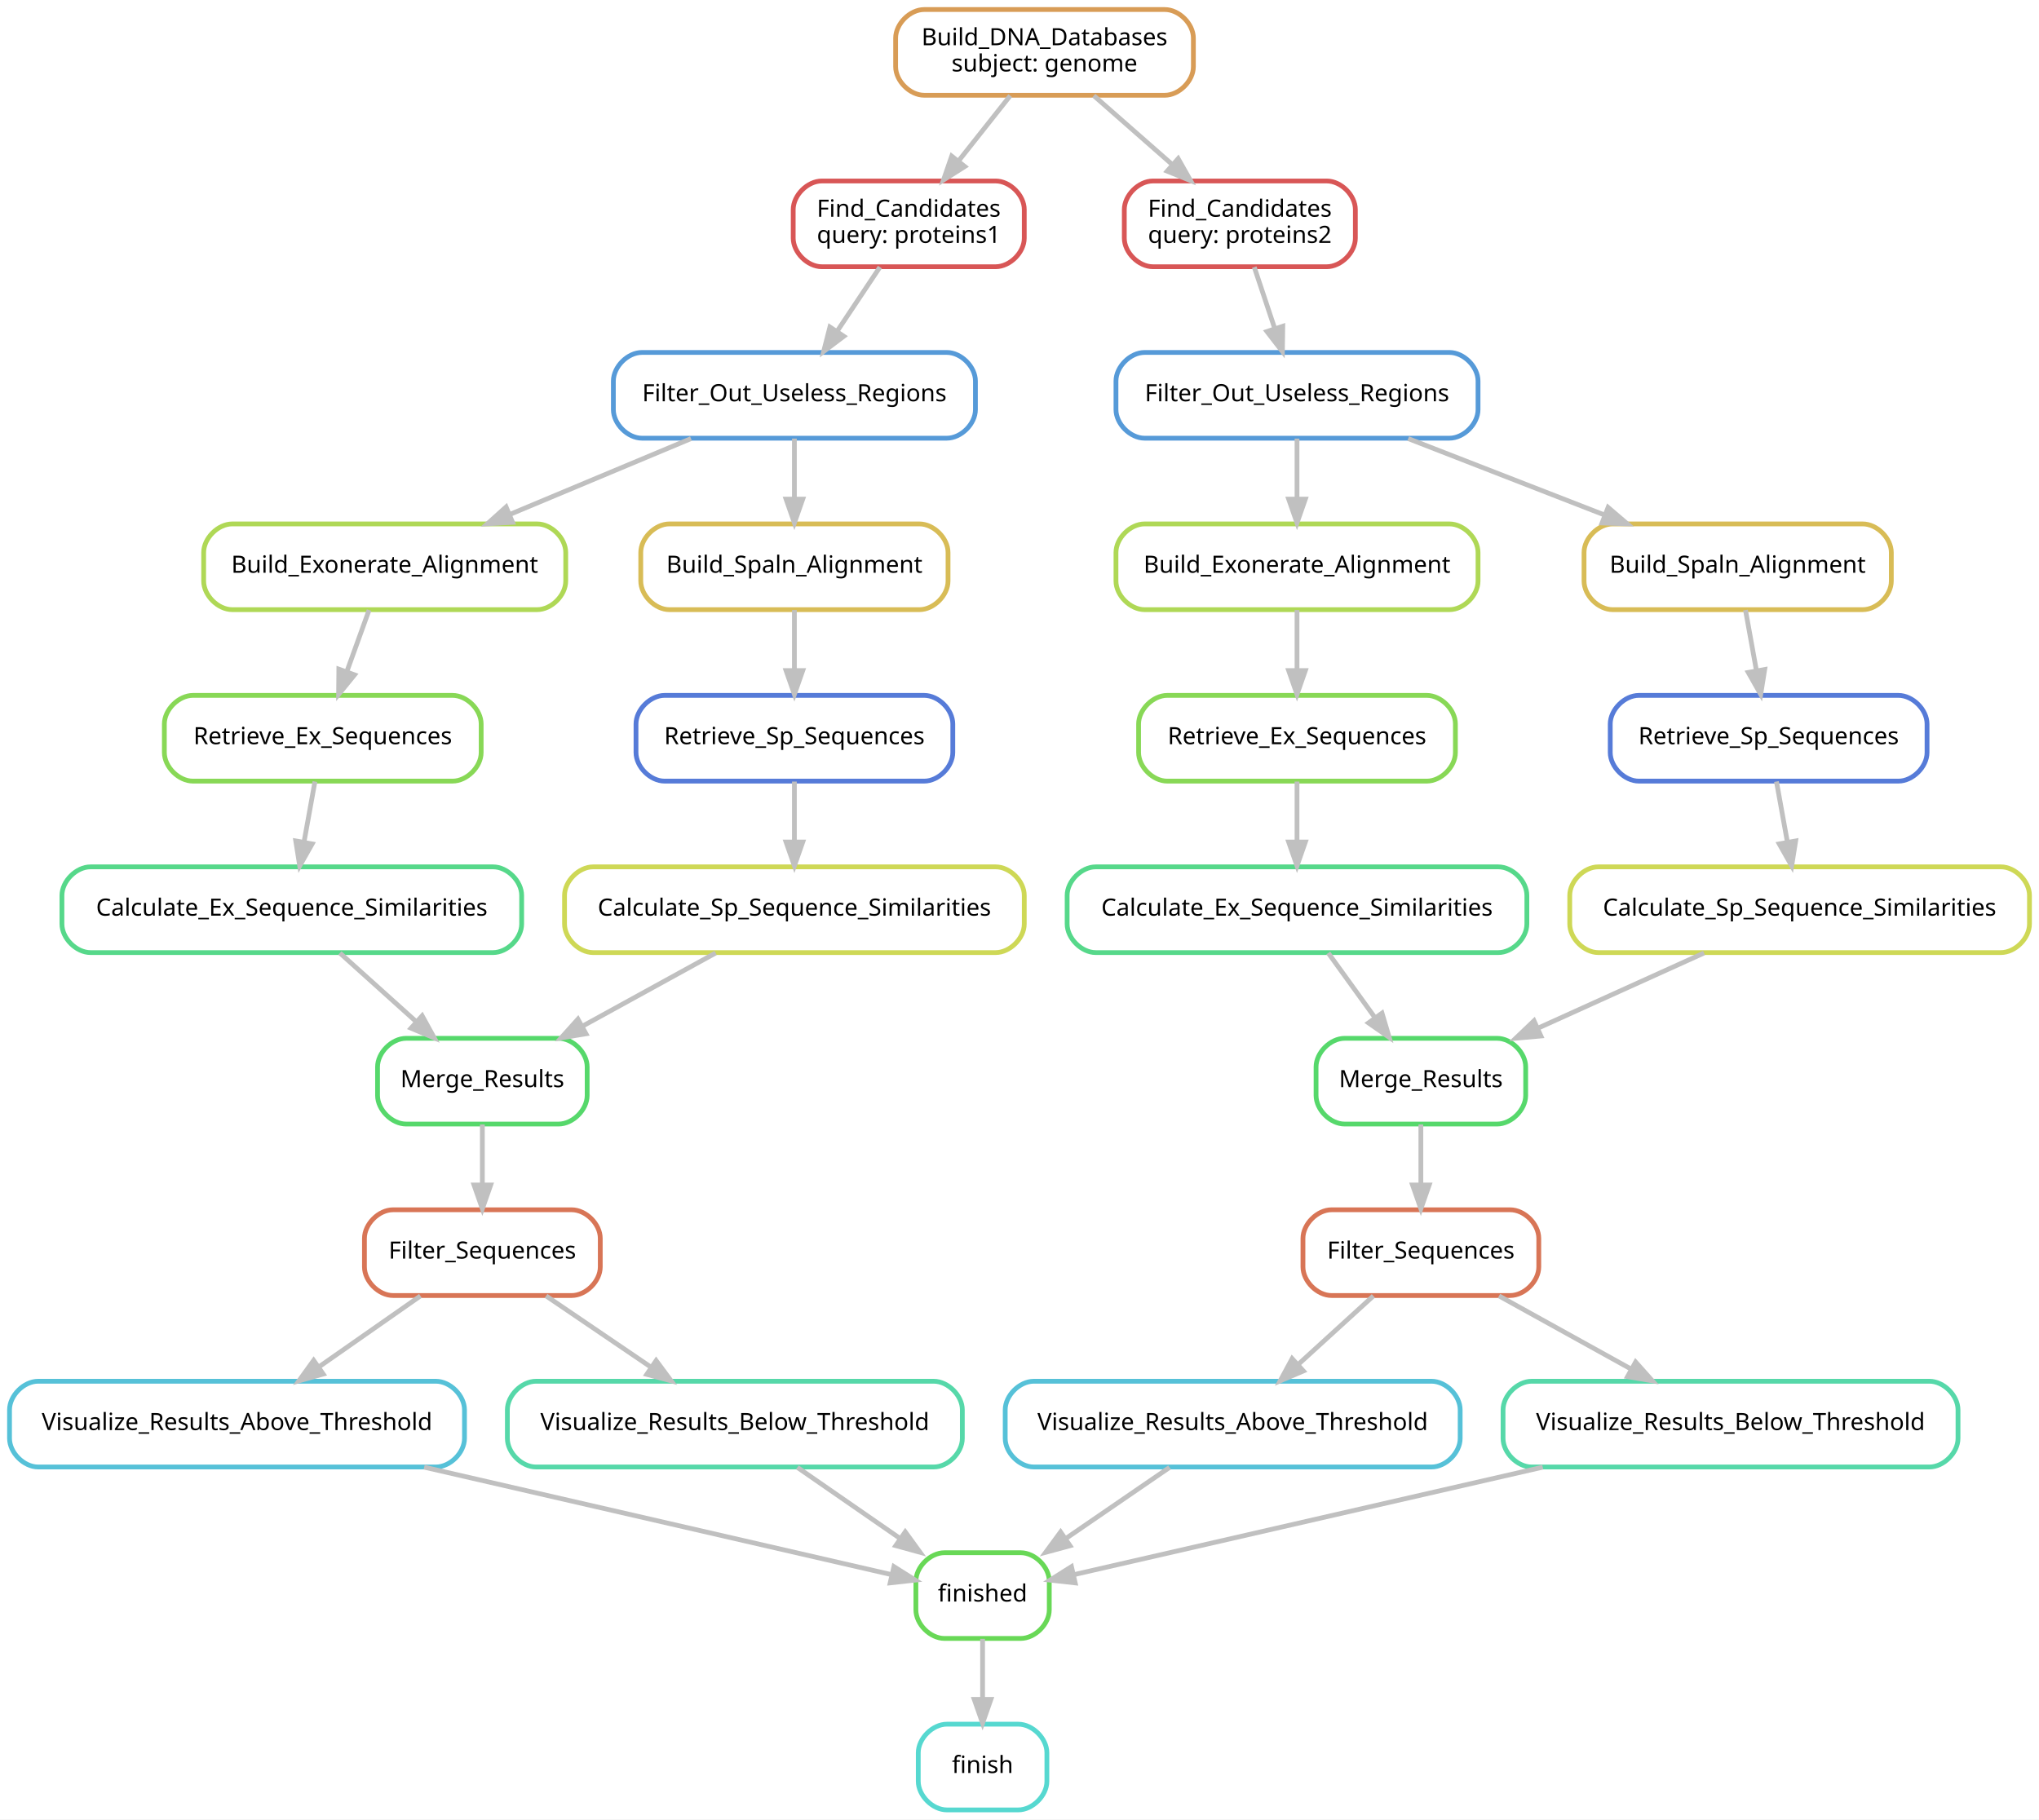
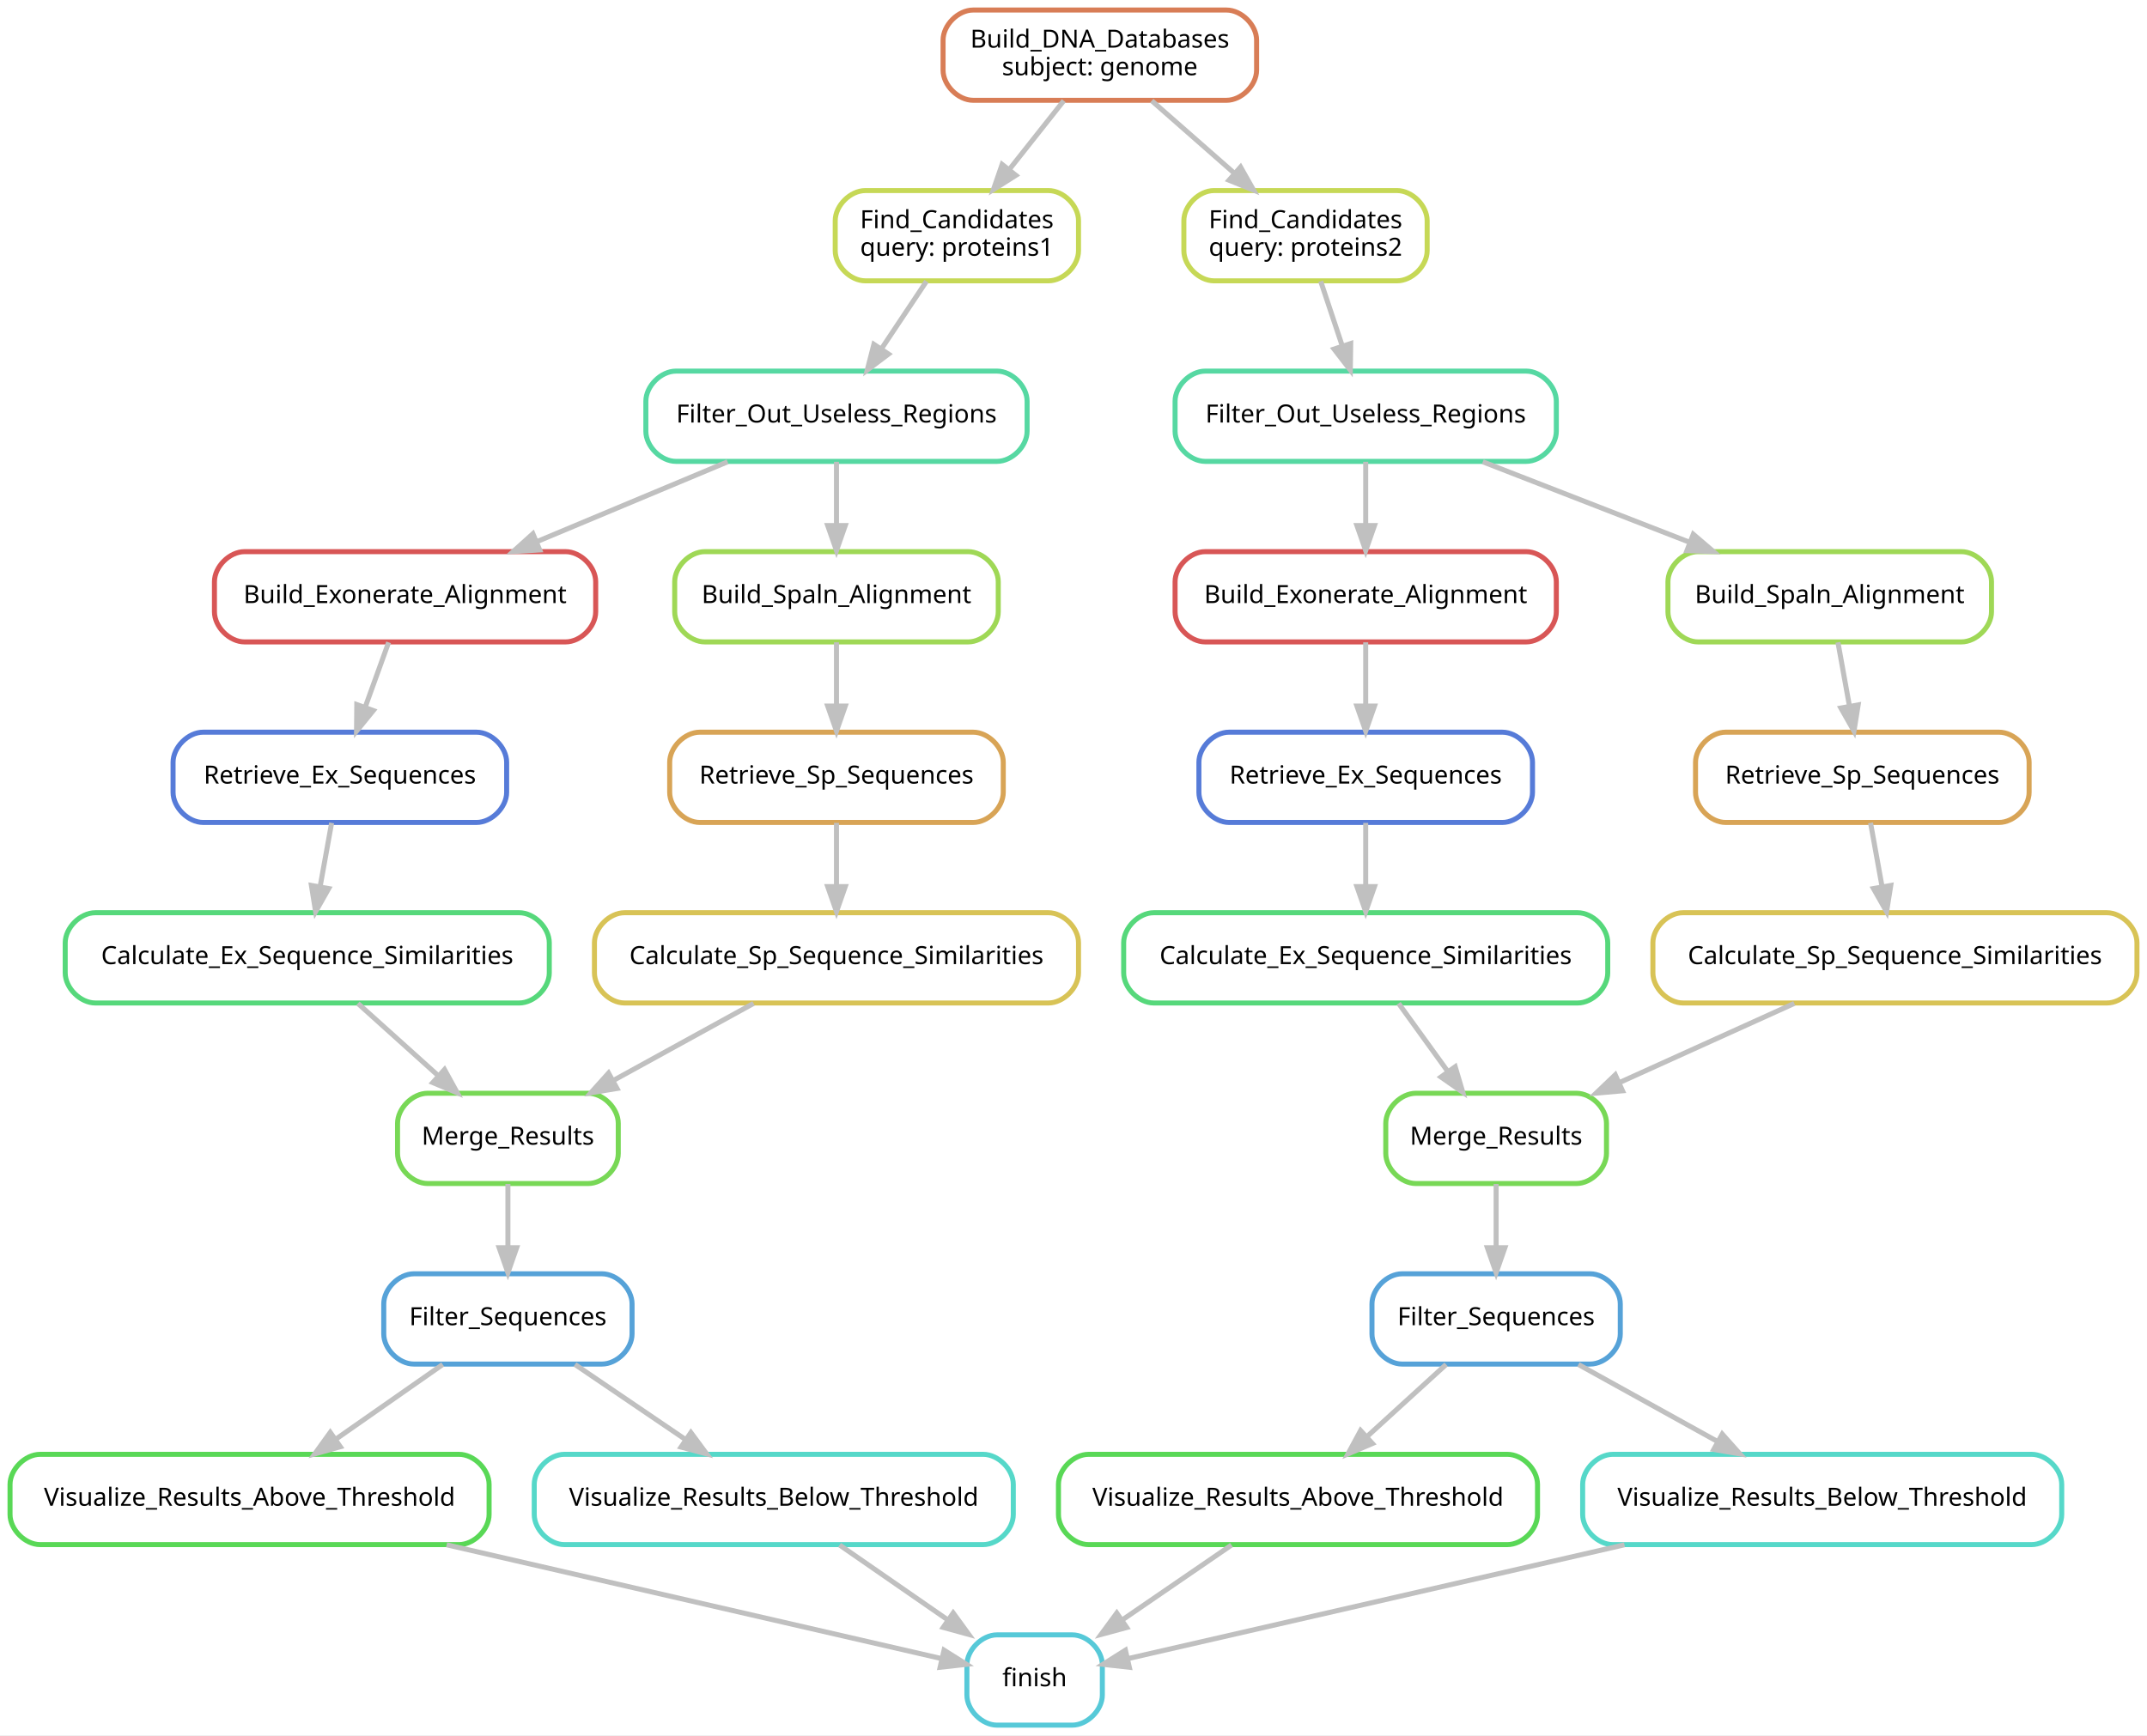
- <svg xmlns="http://www.w3.org/2000/svg" width="856pt" height="764pt" viewBox="0.00 0.00 856.00 764.00">
-   <g id="graph0" class="graph" transform="scale(1 1) rotate(0) translate(4 760)">
-     <polygon fill="#ffffff" stroke="transparent" points="-4,4 -4,-760 852,-760 852,4 -4,4" />
+ <svg xmlns="http://www.w3.org/2000/svg" width="856pt" height="692pt" viewBox="0.00 0.00 856.00 692.00">
+   <g id="graph0" class="graph" transform="scale(1 1) rotate(0) translate(4 688)">
+     <polygon fill="#ffffff" stroke="transparent" points="-4,4 -4,-688 852,-688 852,4 -4,4" />
    <g id="node1" class="node">
-       <path fill="none" stroke="#56d8d0" stroke-width="2" d="M423.5,-36C423.5,-36 393.5,-36 393.5,-36 387.5,-36 381.5,-30 381.5,-24 381.5,-24 381.5,-12 381.5,-12 381.5,-6 387.5,0 393.5,0 393.5,0 423.5,0 423.5,0 429.5,0 435.5,-6 435.5,-12 435.5,-12 435.5,-24 435.5,-24 435.5,-30 429.5,-36 423.5,-36" />
+       <path fill="none" stroke="#56c9d8" stroke-width="2" d="M423.5,-36C423.5,-36 393.5,-36 393.5,-36 387.5,-36 381.5,-30 381.5,-24 381.5,-24 381.5,-12 381.5,-12 381.5,-6 387.5,0 393.5,0 393.5,0 423.5,0 423.5,0 429.5,0 435.5,-6 435.5,-12 435.5,-12 435.5,-24 435.5,-24 435.5,-30 429.5,-36 423.5,-36" />
      <text text-anchor="middle" x="408.5" y="-15.5" font-family="sans" font-size="10.00" fill="#000000">finish</text>
    </g>
    <g id="node2" class="node">
-       <path fill="none" stroke="#68d856" stroke-width="2" d="M424.5,-108C424.5,-108 392.5,-108 392.5,-108 386.5,-108 380.5,-102 380.5,-96 380.5,-96 380.5,-84 380.5,-84 380.5,-78 386.5,-72 392.5,-72 392.5,-72 424.5,-72 424.5,-72 430.5,-72 436.5,-78 436.5,-84 436.5,-84 436.5,-96 436.5,-96 436.5,-102 430.5,-108 424.5,-108" />
-       <text text-anchor="middle" x="408.5" y="-87.5" font-family="sans" font-size="10.00" fill="#000000">finished</text>
+       <path fill="none" stroke="#59d856" stroke-width="2" d="M179,-108C179,-108 12,-108 12,-108 6,-108 0,-102 0,-96 0,-96 0,-84 0,-84 0,-78 6,-72 12,-72 12,-72 179,-72 179,-72 185,-72 191,-78 191,-84 191,-84 191,-96 191,-96 191,-102 185,-108 179,-108" />
+       <text text-anchor="middle" x="95.5" y="-87.5" font-family="sans" font-size="10.00" fill="#000000">Visualize_Results_Above_Threshold</text>
    </g>
    <g id="edge1" class="edge">
-       <path fill="none" stroke="#c0c0c0" stroke-width="2" d="M408.5,-71.831C408.5,-64.131 408.5,-54.974 408.5,-46.417" />
-       <polygon fill="#c0c0c0" stroke="#c0c0c0" stroke-width="2" points="412,-46.413 408.5,-36.413 405,-46.413 412,-46.413" />
+       <path fill="none" stroke="#c0c0c0" stroke-width="2" d="M174.079,-71.924C237.176,-57.41 322.96,-37.677 371.331,-26.55" />
+       <polygon fill="#c0c0c0" stroke="#c0c0c0" stroke-width="2" points="372.39,-29.898 381.351,-24.245 370.82,-23.076 372.39,-29.898" />
    </g>
    <g id="node3" class="node">
-       <path fill="none" stroke="#56c1d8" stroke-width="2" d="M179,-180C179,-180 12,-180 12,-180 6,-180 0,-174 0,-168 0,-168 0,-156 0,-156 0,-150 6,-144 12,-144 12,-144 179,-144 179,-144 185,-144 191,-150 191,-156 191,-156 191,-168 191,-168 191,-174 185,-180 179,-180" />
-       <text text-anchor="middle" x="95.5" y="-159.5" font-family="sans" font-size="10.00" fill="#000000">Visualize_Results_Above_Threshold</text>
+       <path fill="none" stroke="#59d856" stroke-width="2" d="M597,-108C597,-108 430,-108 430,-108 424,-108 418,-102 418,-96 418,-96 418,-84 418,-84 418,-78 424,-72 430,-72 430,-72 597,-72 597,-72 603,-72 609,-78 609,-84 609,-84 609,-96 609,-96 609,-102 603,-108 597,-108" />
+       <text text-anchor="middle" x="513.5" y="-87.5" font-family="sans" font-size="10.00" fill="#000000">Visualize_Results_Above_Threshold</text>
    </g>
    <g id="edge2" class="edge">
-       <path fill="none" stroke="#c0c0c0" stroke-width="2" d="M174.079,-143.924C236.801,-129.496 321.942,-109.911 370.465,-98.749" />
-       <polygon fill="#c0c0c0" stroke="#c0c0c0" stroke-width="2" points="371.281,-102.153 380.242,-96.5 369.712,-95.331 371.281,-102.153" />
+       <path fill="none" stroke="#c0c0c0" stroke-width="2" d="M487.004,-71.831C473.823,-62.793 457.715,-51.748 443.529,-42.02" />
+       <polygon fill="#c0c0c0" stroke="#c0c0c0" stroke-width="2" points="445.214,-38.932 434.988,-36.163 441.255,-44.705 445.214,-38.932" />
    </g>
    <g id="node4" class="node">
-       <path fill="none" stroke="#56c1d8" stroke-width="2" d="M597,-180C597,-180 430,-180 430,-180 424,-180 418,-174 418,-168 418,-168 418,-156 418,-156 418,-150 424,-144 430,-144 430,-144 597,-144 597,-144 603,-144 609,-150 609,-156 609,-156 609,-168 609,-168 609,-174 603,-180 597,-180" />
-       <text text-anchor="middle" x="513.5" y="-159.5" font-family="sans" font-size="10.00" fill="#000000">Visualize_Results_Above_Threshold</text>
+       <path fill="none" stroke="#56d8c9" stroke-width="2" d="M388,-108C388,-108 221,-108 221,-108 215,-108 209,-102 209,-96 209,-96 209,-84 209,-84 209,-78 215,-72 221,-72 221,-72 388,-72 388,-72 394,-72 400,-78 400,-84 400,-84 400,-96 400,-96 400,-102 394,-108 388,-108" />
+       <text text-anchor="middle" x="304.5" y="-87.5" font-family="sans" font-size="10.00" fill="#000000">Visualize_Results_Below_Threshold</text>
    </g>
    <g id="edge3" class="edge">
-       <path fill="none" stroke="#c0c0c0" stroke-width="2" d="M487.004,-143.831C473.823,-134.793 457.715,-123.748 443.529,-114.02" />
-       <polygon fill="#c0c0c0" stroke="#c0c0c0" stroke-width="2" points="445.214,-110.932 434.988,-108.163 441.255,-116.705 445.214,-110.932" />
+       <path fill="none" stroke="#c0c0c0" stroke-width="2" d="M330.744,-71.831C343.8,-62.793 359.753,-51.748 373.805,-42.02" />
+       <polygon fill="#c0c0c0" stroke="#c0c0c0" stroke-width="2" points="376.035,-44.733 382.265,-36.163 372.051,-38.977 376.035,-44.733" />
    </g>
    <g id="node5" class="node">
-       <path fill="none" stroke="#56d8a9" stroke-width="2" d="M388,-180C388,-180 221,-180 221,-180 215,-180 209,-174 209,-168 209,-168 209,-156 209,-156 209,-150 215,-144 221,-144 221,-144 388,-144 388,-144 394,-144 400,-150 400,-156 400,-156 400,-168 400,-168 400,-174 394,-180 388,-180" />
-       <text text-anchor="middle" x="304.5" y="-159.5" font-family="sans" font-size="10.00" fill="#000000">Visualize_Results_Below_Threshold</text>
+       <path fill="none" stroke="#56d8c9" stroke-width="2" d="M806,-108C806,-108 639,-108 639,-108 633,-108 627,-102 627,-96 627,-96 627,-84 627,-84 627,-78 633,-72 639,-72 639,-72 806,-72 806,-72 812,-72 818,-78 818,-84 818,-84 818,-96 818,-96 818,-102 812,-108 806,-108" />
+       <text text-anchor="middle" x="722.5" y="-87.5" font-family="sans" font-size="10.00" fill="#000000">Visualize_Results_Below_Threshold</text>
    </g>
    <g id="edge4" class="edge">
-       <path fill="none" stroke="#c0c0c0" stroke-width="2" d="M330.744,-143.831C343.8,-134.793 359.753,-123.748 373.805,-114.02" />
-       <polygon fill="#c0c0c0" stroke="#c0c0c0" stroke-width="2" points="376.035,-116.733 382.265,-108.163 372.051,-110.977 376.035,-116.733" />
+       <path fill="none" stroke="#c0c0c0" stroke-width="2" d="M643.67,-71.924C580.371,-57.41 494.313,-37.677 445.788,-26.55" />
+       <polygon fill="#c0c0c0" stroke="#c0c0c0" stroke-width="2" points="446.265,-23.069 435.736,-24.245 444.701,-29.892 446.265,-23.069" />
    </g>
    <g id="node6" class="node">
-       <path fill="none" stroke="#56d8a9" stroke-width="2" d="M806,-180C806,-180 639,-180 639,-180 633,-180 627,-174 627,-168 627,-168 627,-156 627,-156 627,-150 633,-144 639,-144 639,-144 806,-144 806,-144 812,-144 818,-150 818,-156 818,-156 818,-168 818,-168 818,-174 812,-180 806,-180" />
-       <text text-anchor="middle" x="722.5" y="-159.5" font-family="sans" font-size="10.00" fill="#000000">Visualize_Results_Below_Threshold</text>
+       <path fill="none" stroke="#56a2d8" stroke-width="2" d="M236,-180C236,-180 161,-180 161,-180 155,-180 149,-174 149,-168 149,-168 149,-156 149,-156 149,-150 155,-144 161,-144 161,-144 236,-144 236,-144 242,-144 248,-150 248,-156 248,-156 248,-168 248,-168 248,-174 242,-180 236,-180" />
+       <text text-anchor="middle" x="198.5" y="-159.5" font-family="sans" font-size="10.00" fill="#000000">Filter_Sequences</text>
    </g>
    <g id="edge5" class="edge">
-       <path fill="none" stroke="#c0c0c0" stroke-width="2" d="M643.67,-143.924C580.747,-129.496 495.335,-109.911 446.657,-98.749" />
-       <polygon fill="#c0c0c0" stroke="#c0c0c0" stroke-width="2" points="447.377,-95.324 436.848,-96.5 445.813,-102.147 447.377,-95.324" />
+       <path fill="none" stroke="#c0c0c0" stroke-width="2" d="M172.509,-143.831C159.578,-134.793 143.778,-123.748 129.862,-114.02" />
+       <polygon fill="#c0c0c0" stroke="#c0c0c0" stroke-width="2" points="131.684,-111.023 121.483,-108.163 127.674,-116.761 131.684,-111.023" />
+     </g>
+     <g id="edge7" class="edge">
+       <path fill="none" stroke="#c0c0c0" stroke-width="2" d="M225.248,-143.831C238.555,-134.793 254.816,-123.748 269.137,-114.02" />
+       <polygon fill="#c0c0c0" stroke="#c0c0c0" stroke-width="2" points="271.455,-116.677 277.76,-108.163 267.522,-110.886 271.455,-116.677" />
    </g>
    <g id="node7" class="node">
-       <path fill="none" stroke="#d87556" stroke-width="2" d="M236,-252C236,-252 161,-252 161,-252 155,-252 149,-246 149,-240 149,-240 149,-228 149,-228 149,-222 155,-216 161,-216 161,-216 236,-216 236,-216 242,-216 248,-222 248,-228 248,-228 248,-240 248,-240 248,-246 242,-252 236,-252" />
-       <text text-anchor="middle" x="198.5" y="-231.5" font-family="sans" font-size="10.00" fill="#000000">Filter_Sequences</text>
+       <path fill="none" stroke="#56a2d8" stroke-width="2" d="M630,-180C630,-180 555,-180 555,-180 549,-180 543,-174 543,-168 543,-168 543,-156 543,-156 543,-150 549,-144 555,-144 555,-144 630,-144 630,-144 636,-144 642,-150 642,-156 642,-156 642,-168 642,-168 642,-174 636,-180 630,-180" />
+       <text text-anchor="middle" x="592.5" y="-159.5" font-family="sans" font-size="10.00" fill="#000000">Filter_Sequences</text>
    </g>
    <g id="edge6" class="edge">
-       <path fill="none" stroke="#c0c0c0" stroke-width="2" d="M172.509,-215.831C159.578,-206.793 143.778,-195.748 129.862,-186.02" />
-       <polygon fill="#c0c0c0" stroke="#c0c0c0" stroke-width="2" points="131.684,-183.024 121.483,-180.163 127.674,-188.761 131.684,-183.024" />
+       <path fill="none" stroke="#c0c0c0" stroke-width="2" d="M572.565,-143.831C563.022,-135.134 551.44,-124.578 541.069,-115.126" />
+       <polygon fill="#c0c0c0" stroke="#c0c0c0" stroke-width="2" points="543.177,-112.312 533.429,-108.163 538.462,-117.486 543.177,-112.312" />
    </g>
    <g id="edge8" class="edge">
-       <path fill="none" stroke="#c0c0c0" stroke-width="2" d="M225.248,-215.831C238.555,-206.793 254.816,-195.748 269.137,-186.02" />
-       <polygon fill="#c0c0c0" stroke="#c0c0c0" stroke-width="2" points="271.455,-188.677 277.76,-180.163 267.522,-182.886 271.455,-188.677" />
+       <path fill="none" stroke="#c0c0c0" stroke-width="2" d="M625.304,-143.831C642.086,-134.537 662.698,-123.121 680.616,-113.197" />
+       <polygon fill="#c0c0c0" stroke="#c0c0c0" stroke-width="2" points="682.654,-116.07 689.706,-108.163 679.262,-109.946 682.654,-116.07" />
    </g>
    <g id="node8" class="node">
-       <path fill="none" stroke="#d87556" stroke-width="2" d="M630,-252C630,-252 555,-252 555,-252 549,-252 543,-246 543,-240 543,-240 543,-228 543,-228 543,-222 549,-216 555,-216 555,-216 630,-216 630,-216 636,-216 642,-222 642,-228 642,-228 642,-240 642,-240 642,-246 636,-252 630,-252" />
-       <text text-anchor="middle" x="592.5" y="-231.5" font-family="sans" font-size="10.00" fill="#000000">Filter_Sequences</text>
-     </g>
-     <g id="edge7" class="edge">
-       <path fill="none" stroke="#c0c0c0" stroke-width="2" d="M572.565,-215.831C563.022,-207.134 551.44,-196.578 541.069,-187.126" />
-       <polygon fill="#c0c0c0" stroke="#c0c0c0" stroke-width="2" points="543.177,-184.312 533.429,-180.163 538.462,-189.486 543.177,-184.312" />
+       <path fill="none" stroke="#78d856" stroke-width="2" d="M230.5,-252C230.5,-252 166.5,-252 166.5,-252 160.5,-252 154.5,-246 154.5,-240 154.5,-240 154.5,-228 154.5,-228 154.5,-222 160.5,-216 166.5,-216 166.5,-216 230.5,-216 230.5,-216 236.5,-216 242.5,-222 242.5,-228 242.5,-228 242.5,-240 242.5,-240 242.5,-246 236.5,-252 230.5,-252" />
+       <text text-anchor="middle" x="198.5" y="-231.5" font-family="sans" font-size="10.00" fill="#000000">Merge_Results</text>
    </g>
    <g id="edge9" class="edge">
-       <path fill="none" stroke="#c0c0c0" stroke-width="2" d="M625.304,-215.831C642.086,-206.537 662.698,-195.121 680.616,-185.197" />
-       <polygon fill="#c0c0c0" stroke="#c0c0c0" stroke-width="2" points="682.654,-188.07 689.706,-180.163 679.262,-181.946 682.654,-188.07" />
+       <path fill="none" stroke="#c0c0c0" stroke-width="2" d="M198.5,-215.831C198.5,-208.131 198.5,-198.974 198.5,-190.417" />
+       <polygon fill="#c0c0c0" stroke="#c0c0c0" stroke-width="2" points="202,-190.413 198.5,-180.413 195,-190.413 202,-190.413" />
    </g>
    <g id="node9" class="node">
-       <path fill="none" stroke="#56d86b" stroke-width="2" d="M230.5,-324C230.5,-324 166.5,-324 166.5,-324 160.5,-324 154.5,-318 154.5,-312 154.5,-312 154.5,-300 154.5,-300 154.5,-294 160.5,-288 166.5,-288 166.5,-288 230.5,-288 230.5,-288 236.5,-288 242.5,-294 242.5,-300 242.5,-300 242.5,-312 242.5,-312 242.5,-318 236.5,-324 230.5,-324" />
-       <text text-anchor="middle" x="198.5" y="-303.5" font-family="sans" font-size="10.00" fill="#000000">Merge_Results</text>
+       <path fill="none" stroke="#78d856" stroke-width="2" d="M624.5,-252C624.5,-252 560.5,-252 560.5,-252 554.5,-252 548.5,-246 548.5,-240 548.5,-240 548.5,-228 548.5,-228 548.5,-222 554.5,-216 560.5,-216 560.5,-216 624.5,-216 624.5,-216 630.5,-216 636.5,-222 636.5,-228 636.5,-228 636.5,-240 636.5,-240 636.5,-246 630.5,-252 624.5,-252" />
+       <text text-anchor="middle" x="592.5" y="-231.5" font-family="sans" font-size="10.00" fill="#000000">Merge_Results</text>
    </g>
    <g id="edge10" class="edge">
-       <path fill="none" stroke="#c0c0c0" stroke-width="2" d="M198.5,-287.831C198.5,-280.131 198.5,-270.974 198.5,-262.417" />
-       <polygon fill="#c0c0c0" stroke="#c0c0c0" stroke-width="2" points="202,-262.413 198.5,-252.413 195,-262.413 202,-262.413" />
+       <path fill="none" stroke="#c0c0c0" stroke-width="2" d="M592.5,-215.831C592.5,-208.131 592.5,-198.974 592.5,-190.417" />
+       <polygon fill="#c0c0c0" stroke="#c0c0c0" stroke-width="2" points="596,-190.413 592.5,-180.413 589,-190.413 596,-190.413" />
    </g>
    <g id="node10" class="node">
-       <path fill="none" stroke="#56d86b" stroke-width="2" d="M624.5,-324C624.5,-324 560.5,-324 560.5,-324 554.5,-324 548.5,-318 548.5,-312 548.5,-312 548.5,-300 548.5,-300 548.5,-294 554.5,-288 560.5,-288 560.5,-288 624.5,-288 624.5,-288 630.5,-288 636.5,-294 636.5,-300 636.5,-300 636.5,-312 636.5,-312 636.5,-318 630.5,-324 624.5,-324" />
-       <text text-anchor="middle" x="592.5" y="-303.5" font-family="sans" font-size="10.00" fill="#000000">Merge_Results</text>
+       <path fill="none" stroke="#56d87b" stroke-width="2" d="M203,-324C203,-324 34,-324 34,-324 28,-324 22,-318 22,-312 22,-312 22,-300 22,-300 22,-294 28,-288 34,-288 34,-288 203,-288 203,-288 209,-288 215,-294 215,-300 215,-300 215,-312 215,-312 215,-318 209,-324 203,-324" />
+       <text text-anchor="middle" x="118.5" y="-303.5" font-family="sans" font-size="10.00" fill="#000000">Calculate_Ex_Sequence_Similarities</text>
    </g>
    <g id="edge11" class="edge">
-       <path fill="none" stroke="#c0c0c0" stroke-width="2" d="M592.5,-287.831C592.5,-280.131 592.5,-270.974 592.5,-262.417" />
-       <polygon fill="#c0c0c0" stroke="#c0c0c0" stroke-width="2" points="596,-262.413 592.5,-252.413 589,-262.413 596,-262.413" />
+       <path fill="none" stroke="#c0c0c0" stroke-width="2" d="M138.687,-287.831C148.351,-279.134 160.08,-268.578 170.582,-259.127" />
+       <polygon fill="#c0c0c0" stroke="#c0c0c0" stroke-width="2" points="173.227,-261.454 178.319,-252.163 168.545,-256.251 173.227,-261.454" />
    </g>
    <g id="node11" class="node">
-       <path fill="none" stroke="#56d88a" stroke-width="2" d="M203,-396C203,-396 34,-396 34,-396 28,-396 22,-390 22,-384 22,-384 22,-372 22,-372 22,-366 28,-360 34,-360 34,-360 203,-360 203,-360 209,-360 215,-366 215,-372 215,-372 215,-384 215,-384 215,-390 209,-396 203,-396" />
-       <text text-anchor="middle" x="118.5" y="-375.5" font-family="sans" font-size="10.00" fill="#000000">Calculate_Ex_Sequence_Similarities</text>
+       <path fill="none" stroke="#d8c356" stroke-width="2" d="M414,-324C414,-324 245,-324 245,-324 239,-324 233,-318 233,-312 233,-312 233,-300 233,-300 233,-294 239,-288 245,-288 245,-288 414,-288 414,-288 420,-288 426,-294 426,-300 426,-300 426,-312 426,-312 426,-318 420,-324 414,-324" />
+       <text text-anchor="middle" x="329.5" y="-303.5" font-family="sans" font-size="10.00" fill="#000000">Calculate_Sp_Sequence_Similarities</text>
    </g>
    <g id="edge12" class="edge">
-       <path fill="none" stroke="#c0c0c0" stroke-width="2" d="M138.687,-359.831C148.351,-351.134 160.08,-340.578 170.582,-331.127" />
-       <polygon fill="#c0c0c0" stroke="#c0c0c0" stroke-width="2" points="173.227,-333.454 178.319,-324.163 168.545,-328.251 173.227,-333.454" />
+       <path fill="none" stroke="#c0c0c0" stroke-width="2" d="M296.443,-287.831C279.532,-278.537 258.762,-267.121 240.706,-257.197" />
+       <polygon fill="#c0c0c0" stroke="#c0c0c0" stroke-width="2" points="241.996,-253.912 231.546,-252.163 238.624,-260.047 241.996,-253.912" />
    </g>
    <g id="node12" class="node">
-       <path fill="none" stroke="#ced856" stroke-width="2" d="M414,-396C414,-396 245,-396 245,-396 239,-396 233,-390 233,-384 233,-384 233,-372 233,-372 233,-366 239,-360 245,-360 245,-360 414,-360 414,-360 420,-360 426,-366 426,-372 426,-372 426,-384 426,-384 426,-390 420,-396 414,-396" />
-       <text text-anchor="middle" x="329.5" y="-375.5" font-family="sans" font-size="10.00" fill="#000000">Calculate_Sp_Sequence_Similarities</text>
+       <path fill="none" stroke="#56d87b" stroke-width="2" d="M625,-324C625,-324 456,-324 456,-324 450,-324 444,-318 444,-312 444,-312 444,-300 444,-300 444,-294 450,-288 456,-288 456,-288 625,-288 625,-288 631,-288 637,-294 637,-300 637,-300 637,-312 637,-312 637,-318 631,-324 625,-324" />
+       <text text-anchor="middle" x="540.5" y="-303.5" font-family="sans" font-size="10.00" fill="#000000">Calculate_Ex_Sequence_Similarities</text>
    </g>
    <g id="edge13" class="edge">
-       <path fill="none" stroke="#c0c0c0" stroke-width="2" d="M296.443,-359.831C279.532,-350.537 258.762,-339.121 240.706,-329.197" />
-       <polygon fill="#c0c0c0" stroke="#c0c0c0" stroke-width="2" points="241.996,-325.912 231.546,-324.163 238.624,-332.047 241.996,-325.912" />
+       <path fill="none" stroke="#c0c0c0" stroke-width="2" d="M553.622,-287.831C559.55,-279.623 566.673,-269.761 573.193,-260.732" />
+       <polygon fill="#c0c0c0" stroke="#c0c0c0" stroke-width="2" points="576.184,-262.569 579.202,-252.413 570.509,-258.471 576.184,-262.569" />
    </g>
    <g id="node13" class="node">
-       <path fill="none" stroke="#56d88a" stroke-width="2" d="M625,-396C625,-396 456,-396 456,-396 450,-396 444,-390 444,-384 444,-384 444,-372 444,-372 444,-366 450,-360 456,-360 456,-360 625,-360 625,-360 631,-360 637,-366 637,-372 637,-372 637,-384 637,-384 637,-390 631,-396 625,-396" />
-       <text text-anchor="middle" x="540.5" y="-375.5" font-family="sans" font-size="10.00" fill="#000000">Calculate_Ex_Sequence_Similarities</text>
+       <path fill="none" stroke="#d8c356" stroke-width="2" d="M836,-324C836,-324 667,-324 667,-324 661,-324 655,-318 655,-312 655,-312 655,-300 655,-300 655,-294 661,-288 667,-288 667,-288 836,-288 836,-288 842,-288 848,-294 848,-300 848,-300 848,-312 848,-312 848,-318 842,-324 836,-324" />
+       <text text-anchor="middle" x="751.5" y="-303.5" font-family="sans" font-size="10.00" fill="#000000">Calculate_Sp_Sequence_Similarities</text>
    </g>
    <g id="edge14" class="edge">
-       <path fill="none" stroke="#c0c0c0" stroke-width="2" d="M553.622,-359.831C559.55,-351.623 566.673,-341.761 573.193,-332.732" />
-       <polygon fill="#c0c0c0" stroke="#c0c0c0" stroke-width="2" points="576.184,-334.569 579.202,-324.413 570.509,-330.471 576.184,-334.569" />
+       <path fill="none" stroke="#c0c0c0" stroke-width="2" d="M711.378,-287.831C690.207,-278.245 664.052,-266.401 641.67,-256.265" />
+       <polygon fill="#c0c0c0" stroke="#c0c0c0" stroke-width="2" points="642.887,-252.975 632.334,-252.038 640,-259.351 642.887,-252.975" />
    </g>
    <g id="node14" class="node">
-       <path fill="none" stroke="#ced856" stroke-width="2" d="M836,-396C836,-396 667,-396 667,-396 661,-396 655,-390 655,-384 655,-384 655,-372 655,-372 655,-366 661,-360 667,-360 667,-360 836,-360 836,-360 842,-360 848,-366 848,-372 848,-372 848,-384 848,-384 848,-390 842,-396 836,-396" />
-       <text text-anchor="middle" x="751.5" y="-375.5" font-family="sans" font-size="10.00" fill="#000000">Calculate_Sp_Sequence_Similarities</text>
+       <path fill="none" stroke="#567bd8" stroke-width="2" d="M186,-396C186,-396 77,-396 77,-396 71,-396 65,-390 65,-384 65,-384 65,-372 65,-372 65,-366 71,-360 77,-360 77,-360 186,-360 186,-360 192,-360 198,-366 198,-372 198,-372 198,-384 198,-384 198,-390 192,-396 186,-396" />
+       <text text-anchor="middle" x="131.5" y="-375.5" font-family="sans" font-size="10.00" fill="#000000">Retrieve_Ex_Sequences</text>
    </g>
    <g id="edge15" class="edge">
-       <path fill="none" stroke="#c0c0c0" stroke-width="2" d="M711.378,-359.831C690.207,-350.245 664.052,-338.401 641.67,-328.265" />
-       <polygon fill="#c0c0c0" stroke="#c0c0c0" stroke-width="2" points="642.887,-324.975 632.334,-324.038 640,-331.351 642.887,-324.975" />
+       <path fill="none" stroke="#c0c0c0" stroke-width="2" d="M128.22,-359.831C126.829,-352.131 125.176,-342.974 123.631,-334.417" />
+       <polygon fill="#c0c0c0" stroke="#c0c0c0" stroke-width="2" points="127.046,-333.632 121.825,-324.413 120.157,-334.876 127.046,-333.632" />
    </g>
    <g id="node15" class="node">
-       <path fill="none" stroke="#88d856" stroke-width="2" d="M186,-468C186,-468 77,-468 77,-468 71,-468 65,-462 65,-456 65,-456 65,-444 65,-444 65,-438 71,-432 77,-432 77,-432 186,-432 186,-432 192,-432 198,-438 198,-444 198,-444 198,-456 198,-456 198,-462 192,-468 186,-468" />
-       <text text-anchor="middle" x="131.5" y="-447.5" font-family="sans" font-size="10.00" fill="#000000">Retrieve_Ex_Sequences</text>
+       <path fill="none" stroke="#d8a456" stroke-width="2" d="M384,-396C384,-396 275,-396 275,-396 269,-396 263,-390 263,-384 263,-384 263,-372 263,-372 263,-366 269,-360 275,-360 275,-360 384,-360 384,-360 390,-360 396,-366 396,-372 396,-372 396,-384 396,-384 396,-390 390,-396 384,-396" />
+       <text text-anchor="middle" x="329.5" y="-375.5" font-family="sans" font-size="10.00" fill="#000000">Retrieve_Sp_Sequences</text>
    </g>
    <g id="edge16" class="edge">
-       <path fill="none" stroke="#c0c0c0" stroke-width="2" d="M128.22,-431.831C126.829,-424.131 125.176,-414.974 123.631,-406.417" />
-       <polygon fill="#c0c0c0" stroke="#c0c0c0" stroke-width="2" points="127.046,-405.632 121.825,-396.413 120.157,-406.876 127.046,-405.632" />
+       <path fill="none" stroke="#c0c0c0" stroke-width="2" d="M329.5,-359.831C329.5,-352.131 329.5,-342.974 329.5,-334.417" />
+       <polygon fill="#c0c0c0" stroke="#c0c0c0" stroke-width="2" points="333,-334.413 329.5,-324.413 326,-334.413 333,-334.413" />
    </g>
    <g id="node16" class="node">
-       <path fill="none" stroke="#567bd8" stroke-width="2" d="M384,-468C384,-468 275,-468 275,-468 269,-468 263,-462 263,-456 263,-456 263,-444 263,-444 263,-438 269,-432 275,-432 275,-432 384,-432 384,-432 390,-432 396,-438 396,-444 396,-444 396,-456 396,-456 396,-462 390,-468 384,-468" />
-       <text text-anchor="middle" x="329.5" y="-447.5" font-family="sans" font-size="10.00" fill="#000000">Retrieve_Sp_Sequences</text>
+       <path fill="none" stroke="#567bd8" stroke-width="2" d="M595,-396C595,-396 486,-396 486,-396 480,-396 474,-390 474,-384 474,-384 474,-372 474,-372 474,-366 480,-360 486,-360 486,-360 595,-360 595,-360 601,-360 607,-366 607,-372 607,-372 607,-384 607,-384 607,-390 601,-396 595,-396" />
+       <text text-anchor="middle" x="540.5" y="-375.5" font-family="sans" font-size="10.00" fill="#000000">Retrieve_Ex_Sequences</text>
    </g>
    <g id="edge17" class="edge">
+       <path fill="none" stroke="#c0c0c0" stroke-width="2" d="M540.5,-359.831C540.5,-352.131 540.5,-342.974 540.5,-334.417" />
+       <polygon fill="#c0c0c0" stroke="#c0c0c0" stroke-width="2" points="544,-334.413 540.5,-324.413 537,-334.413 544,-334.413" />
+     </g>
+     <g id="node17" class="node">
+       <path fill="none" stroke="#d8a456" stroke-width="2" d="M793,-396C793,-396 684,-396 684,-396 678,-396 672,-390 672,-384 672,-384 672,-372 672,-372 672,-366 678,-360 684,-360 684,-360 793,-360 793,-360 799,-360 805,-366 805,-372 805,-372 805,-384 805,-384 805,-390 799,-396 793,-396" />
+       <text text-anchor="middle" x="738.5" y="-375.5" font-family="sans" font-size="10.00" fill="#000000">Retrieve_Sp_Sequences</text>
+     </g>
+     <g id="edge18" class="edge">
+       <path fill="none" stroke="#c0c0c0" stroke-width="2" d="M741.78,-359.831C743.171,-352.131 744.824,-342.974 746.369,-334.417" />
+       <polygon fill="#c0c0c0" stroke="#c0c0c0" stroke-width="2" points="749.843,-334.876 748.175,-324.413 742.954,-333.632 749.843,-334.876" />
+     </g>
+     <g id="node18" class="node">
+       <path fill="none" stroke="#d85656" stroke-width="2" d="M221.5,-468C221.5,-468 93.5,-468 93.5,-468 87.5,-468 81.5,-462 81.5,-456 81.5,-456 81.5,-444 81.5,-444 81.5,-438 87.5,-432 93.5,-432 93.5,-432 221.5,-432 221.5,-432 227.5,-432 233.5,-438 233.5,-444 233.5,-444 233.5,-456 233.5,-456 233.5,-462 227.5,-468 221.5,-468" />
+       <text text-anchor="middle" x="157.5" y="-447.5" font-family="sans" font-size="10.00" fill="#000000">Build_Exonerate_Alignment</text>
+     </g>
+     <g id="edge19" class="edge">
+       <path fill="none" stroke="#c0c0c0" stroke-width="2" d="M150.939,-431.831C148.097,-423.962 144.706,-414.571 141.558,-405.853" />
+       <polygon fill="#c0c0c0" stroke="#c0c0c0" stroke-width="2" points="144.838,-404.63 138.149,-396.413 138.254,-407.008 144.838,-404.63" />
+     </g>
+     <g id="node19" class="node">
+       <path fill="none" stroke="#9fd856" stroke-width="2" d="M382,-468C382,-468 277,-468 277,-468 271,-468 265,-462 265,-456 265,-456 265,-444 265,-444 265,-438 271,-432 277,-432 277,-432 382,-432 382,-432 388,-432 394,-438 394,-444 394,-444 394,-456 394,-456 394,-462 388,-468 382,-468" />
+       <text text-anchor="middle" x="329.5" y="-447.5" font-family="sans" font-size="10.00" fill="#000000">Build_Spaln_Alignment</text>
+     </g>
+     <g id="edge20" class="edge">
      <path fill="none" stroke="#c0c0c0" stroke-width="2" d="M329.5,-431.831C329.5,-424.131 329.5,-414.974 329.5,-406.417" />
      <polygon fill="#c0c0c0" stroke="#c0c0c0" stroke-width="2" points="333,-406.413 329.5,-396.413 326,-406.413 333,-406.413" />
    </g>
-     <g id="node17" class="node">
-       <path fill="none" stroke="#88d856" stroke-width="2" d="M595,-468C595,-468 486,-468 486,-468 480,-468 474,-462 474,-456 474,-456 474,-444 474,-444 474,-438 480,-432 486,-432 486,-432 595,-432 595,-432 601,-432 607,-438 607,-444 607,-444 607,-456 607,-456 607,-462 601,-468 595,-468" />
-       <text text-anchor="middle" x="540.5" y="-447.5" font-family="sans" font-size="10.00" fill="#000000">Retrieve_Ex_Sequences</text>
-     </g>
-     <g id="edge18" class="edge">
+     <g id="node20" class="node">
+       <path fill="none" stroke="#d85656" stroke-width="2" d="M604.5,-468C604.5,-468 476.5,-468 476.5,-468 470.5,-468 464.5,-462 464.5,-456 464.5,-456 464.5,-444 464.5,-444 464.5,-438 470.5,-432 476.5,-432 476.5,-432 604.5,-432 604.5,-432 610.5,-432 616.5,-438 616.5,-444 616.5,-444 616.5,-456 616.5,-456 616.5,-462 610.5,-468 604.5,-468" />
+       <text text-anchor="middle" x="540.5" y="-447.5" font-family="sans" font-size="10.00" fill="#000000">Build_Exonerate_Alignment</text>
+     </g>
+     <g id="edge21" class="edge">
      <path fill="none" stroke="#c0c0c0" stroke-width="2" d="M540.5,-431.831C540.5,-424.131 540.5,-414.974 540.5,-406.417" />
      <polygon fill="#c0c0c0" stroke="#c0c0c0" stroke-width="2" points="544,-406.413 540.5,-396.413 537,-406.413 544,-406.413" />
    </g>
-     <g id="node18" class="node">
-       <path fill="none" stroke="#567bd8" stroke-width="2" d="M793,-468C793,-468 684,-468 684,-468 678,-468 672,-462 672,-456 672,-456 672,-444 672,-444 672,-438 678,-432 684,-432 684,-432 793,-432 793,-432 799,-432 805,-438 805,-444 805,-444 805,-456 805,-456 805,-462 799,-468 793,-468" />
-       <text text-anchor="middle" x="738.5" y="-447.5" font-family="sans" font-size="10.00" fill="#000000">Retrieve_Sp_Sequences</text>
-     </g>
-     <g id="edge19" class="edge">
-       <path fill="none" stroke="#c0c0c0" stroke-width="2" d="M741.78,-431.831C743.171,-424.131 744.824,-414.974 746.369,-406.417" />
-       <polygon fill="#c0c0c0" stroke="#c0c0c0" stroke-width="2" points="749.843,-406.876 748.175,-396.413 742.954,-405.632 749.843,-406.876" />
-     </g>
-     <g id="node19" class="node">
-       <path fill="none" stroke="#afd856" stroke-width="2" d="M221.5,-540C221.5,-540 93.5,-540 93.5,-540 87.5,-540 81.5,-534 81.5,-528 81.5,-528 81.5,-516 81.5,-516 81.5,-510 87.5,-504 93.5,-504 93.5,-504 221.5,-504 221.5,-504 227.5,-504 233.5,-510 233.5,-516 233.5,-516 233.5,-528 233.5,-528 233.5,-534 227.5,-540 221.5,-540" />
-       <text text-anchor="middle" x="157.5" y="-519.5" font-family="sans" font-size="10.00" fill="#000000">Build_Exonerate_Alignment</text>
-     </g>
-     <g id="edge20" class="edge">
-       <path fill="none" stroke="#c0c0c0" stroke-width="2" d="M150.939,-503.831C148.097,-495.962 144.706,-486.571 141.558,-477.853" />
-       <polygon fill="#c0c0c0" stroke="#c0c0c0" stroke-width="2" points="144.838,-476.63 138.149,-468.413 138.254,-479.008 144.838,-476.63" />
-     </g>
-     <g id="node20" class="node">
-       <path fill="none" stroke="#d8bc56" stroke-width="2" d="M382,-540C382,-540 277,-540 277,-540 271,-540 265,-534 265,-528 265,-528 265,-516 265,-516 265,-510 271,-504 277,-504 277,-504 382,-504 382,-504 388,-504 394,-510 394,-516 394,-516 394,-528 394,-528 394,-534 388,-540 382,-540" />
-       <text text-anchor="middle" x="329.5" y="-519.5" font-family="sans" font-size="10.00" fill="#000000">Build_Spaln_Alignment</text>
-     </g>
-     <g id="edge21" class="edge">
+     <g id="node21" class="node">
+       <path fill="none" stroke="#9fd856" stroke-width="2" d="M778,-468C778,-468 673,-468 673,-468 667,-468 661,-462 661,-456 661,-456 661,-444 661,-444 661,-438 667,-432 673,-432 673,-432 778,-432 778,-432 784,-432 790,-438 790,-444 790,-444 790,-456 790,-456 790,-462 784,-468 778,-468" />
+       <text text-anchor="middle" x="725.5" y="-447.5" font-family="sans" font-size="10.00" fill="#000000">Build_Spaln_Alignment</text>
+     </g>
+     <g id="edge22" class="edge">
+       <path fill="none" stroke="#c0c0c0" stroke-width="2" d="M728.78,-431.831C730.171,-424.131 731.824,-414.974 733.369,-406.417" />
+       <polygon fill="#c0c0c0" stroke="#c0c0c0" stroke-width="2" points="736.843,-406.876 735.175,-396.413 729.954,-405.632 736.843,-406.876" />
+     </g>
+     <g id="node22" class="node">
+       <path fill="none" stroke="#56d8a2" stroke-width="2" d="M393.5,-540C393.5,-540 265.5,-540 265.5,-540 259.5,-540 253.5,-534 253.5,-528 253.5,-528 253.5,-516 253.5,-516 253.5,-510 259.5,-504 265.5,-504 265.5,-504 393.5,-504 393.5,-504 399.5,-504 405.5,-510 405.5,-516 405.5,-516 405.5,-528 405.5,-528 405.5,-534 399.5,-540 393.5,-540" />
+       <text text-anchor="middle" x="329.5" y="-519.5" font-family="sans" font-size="10.00" fill="#000000">Filter_Out_Useless_Regions</text>
+     </g>
+     <g id="edge23" class="edge">
+       <path fill="none" stroke="#c0c0c0" stroke-width="2" d="M286.097,-503.831C262.991,-494.159 234.396,-482.189 210.042,-471.994" />
+       <polygon fill="#c0c0c0" stroke="#c0c0c0" stroke-width="2" points="211.167,-468.671 200.591,-468.038 208.464,-475.128 211.167,-468.671" />
+     </g>
+     <g id="edge24" class="edge">
      <path fill="none" stroke="#c0c0c0" stroke-width="2" d="M329.5,-503.831C329.5,-496.131 329.5,-486.974 329.5,-478.417" />
      <polygon fill="#c0c0c0" stroke="#c0c0c0" stroke-width="2" points="333,-478.413 329.5,-468.413 326,-478.413 333,-478.413" />
    </g>
-     <g id="node21" class="node">
-       <path fill="none" stroke="#afd856" stroke-width="2" d="M604.5,-540C604.5,-540 476.5,-540 476.5,-540 470.5,-540 464.5,-534 464.5,-528 464.5,-528 464.5,-516 464.5,-516 464.5,-510 470.5,-504 476.5,-504 476.5,-504 604.5,-504 604.5,-504 610.5,-504 616.5,-510 616.5,-516 616.5,-516 616.5,-528 616.5,-528 616.5,-534 610.5,-540 604.5,-540" />
-       <text text-anchor="middle" x="540.5" y="-519.5" font-family="sans" font-size="10.00" fill="#000000">Build_Exonerate_Alignment</text>
-     </g>
-     <g id="edge22" class="edge">
+     <g id="node23" class="node">
+       <path fill="none" stroke="#56d8a2" stroke-width="2" d="M604.5,-540C604.5,-540 476.5,-540 476.5,-540 470.5,-540 464.5,-534 464.5,-528 464.5,-528 464.5,-516 464.5,-516 464.5,-510 470.5,-504 476.5,-504 476.5,-504 604.5,-504 604.5,-504 610.5,-504 616.5,-510 616.5,-516 616.5,-516 616.5,-528 616.5,-528 616.5,-534 610.5,-540 604.5,-540" />
+       <text text-anchor="middle" x="540.5" y="-519.5" font-family="sans" font-size="10.00" fill="#000000">Filter_Out_Useless_Regions</text>
+     </g>
+     <g id="edge25" class="edge">
      <path fill="none" stroke="#c0c0c0" stroke-width="2" d="M540.5,-503.831C540.5,-496.131 540.5,-486.974 540.5,-478.417" />
      <polygon fill="#c0c0c0" stroke="#c0c0c0" stroke-width="2" points="544,-478.413 540.5,-468.413 537,-478.413 544,-478.413" />
    </g>
-     <g id="node22" class="node">
-       <path fill="none" stroke="#d8bc56" stroke-width="2" d="M778,-540C778,-540 673,-540 673,-540 667,-540 661,-534 661,-528 661,-528 661,-516 661,-516 661,-510 667,-504 673,-504 673,-504 778,-504 778,-504 784,-504 790,-510 790,-516 790,-516 790,-528 790,-528 790,-534 784,-540 778,-540" />
-       <text text-anchor="middle" x="725.5" y="-519.5" font-family="sans" font-size="10.00" fill="#000000">Build_Spaln_Alignment</text>
-     </g>
-     <g id="edge23" class="edge">
-       <path fill="none" stroke="#c0c0c0" stroke-width="2" d="M728.78,-503.831C730.171,-496.131 731.824,-486.974 733.369,-478.417" />
-       <polygon fill="#c0c0c0" stroke="#c0c0c0" stroke-width="2" points="736.843,-478.876 735.175,-468.413 729.954,-477.632 736.843,-478.876" />
-     </g>
-     <g id="node23" class="node">
-       <path fill="none" stroke="#569ad8" stroke-width="2" d="M393.5,-612C393.5,-612 265.5,-612 265.5,-612 259.5,-612 253.5,-606 253.5,-600 253.5,-600 253.5,-588 253.5,-588 253.5,-582 259.5,-576 265.5,-576 265.5,-576 393.5,-576 393.5,-576 399.5,-576 405.5,-582 405.5,-588 405.5,-588 405.5,-600 405.5,-600 405.5,-606 399.5,-612 393.5,-612" />
-       <text text-anchor="middle" x="329.5" y="-591.5" font-family="sans" font-size="10.00" fill="#000000">Filter_Out_Useless_Regions</text>
-     </g>
-     <g id="edge24" class="edge">
-       <path fill="none" stroke="#c0c0c0" stroke-width="2" d="M286.097,-575.831C262.991,-566.159 234.396,-554.189 210.042,-543.994" />
-       <polygon fill="#c0c0c0" stroke="#c0c0c0" stroke-width="2" points="211.167,-540.671 200.591,-540.038 208.464,-547.128 211.167,-540.671" />
-     </g>
-     <g id="edge25" class="edge">
-       <path fill="none" stroke="#c0c0c0" stroke-width="2" d="M329.5,-575.831C329.5,-568.131 329.5,-558.974 329.5,-550.417" />
-       <polygon fill="#c0c0c0" stroke="#c0c0c0" stroke-width="2" points="333,-550.413 329.5,-540.413 326,-550.413 333,-550.413" />
+     <g id="edge26" class="edge">
+       <path fill="none" stroke="#c0c0c0" stroke-width="2" d="M587.183,-503.831C612.256,-494.073 643.337,-481.977 669.681,-471.724" />
+       <polygon fill="#c0c0c0" stroke="#c0c0c0" stroke-width="2" points="671.103,-474.927 679.152,-468.038 668.564,-468.403 671.103,-474.927" />
    </g>
    <g id="node24" class="node">
-       <path fill="none" stroke="#569ad8" stroke-width="2" d="M604.5,-612C604.5,-612 476.5,-612 476.5,-612 470.5,-612 464.5,-606 464.5,-600 464.5,-600 464.5,-588 464.5,-588 464.5,-582 470.5,-576 476.5,-576 476.5,-576 604.5,-576 604.5,-576 610.5,-576 616.5,-582 616.5,-588 616.5,-588 616.5,-600 616.5,-600 616.5,-606 610.5,-612 604.5,-612" />
-       <text text-anchor="middle" x="540.5" y="-591.5" font-family="sans" font-size="10.00" fill="#000000">Filter_Out_Useless_Regions</text>
-     </g>
-     <g id="edge26" class="edge">
-       <path fill="none" stroke="#c0c0c0" stroke-width="2" d="M540.5,-575.831C540.5,-568.131 540.5,-558.974 540.5,-550.417" />
-       <polygon fill="#c0c0c0" stroke="#c0c0c0" stroke-width="2" points="544,-550.413 540.5,-540.413 537,-550.413 544,-550.413" />
+       <path fill="none" stroke="#c6d856" stroke-width="2" d="M414,-612C414,-612 341,-612 341,-612 335,-612 329,-606 329,-600 329,-600 329,-588 329,-588 329,-582 335,-576 341,-576 341,-576 414,-576 414,-576 420,-576 426,-582 426,-588 426,-588 426,-600 426,-600 426,-606 420,-612 414,-612" />
+       <text text-anchor="middle" x="377.5" y="-597" font-family="sans" font-size="10.00" fill="#000000">Find_Candidates</text>
+       <text text-anchor="middle" x="377.5" y="-586" font-family="sans" font-size="10.00" fill="#000000">query: proteins1</text>
    </g>
    <g id="edge27" class="edge">
-       <path fill="none" stroke="#c0c0c0" stroke-width="2" d="M587.183,-575.831C612.256,-566.073 643.337,-553.977 669.681,-543.724" />
-       <polygon fill="#c0c0c0" stroke="#c0c0c0" stroke-width="2" points="671.103,-546.927 679.152,-540.038 668.564,-540.403 671.103,-546.927" />
+       <path fill="none" stroke="#c0c0c0" stroke-width="2" d="M365.388,-575.831C359.972,-567.708 353.476,-557.964 347.508,-549.012" />
+       <polygon fill="#c0c0c0" stroke="#c0c0c0" stroke-width="2" points="350.235,-546.792 341.776,-540.413 344.41,-550.675 350.235,-546.792" />
    </g>
    <g id="node25" class="node">
-       <path fill="none" stroke="#d85656" stroke-width="2" d="M414,-684C414,-684 341,-684 341,-684 335,-684 329,-678 329,-672 329,-672 329,-660 329,-660 329,-654 335,-648 341,-648 341,-648 414,-648 414,-648 420,-648 426,-654 426,-660 426,-660 426,-672 426,-672 426,-678 420,-684 414,-684" />
-       <text text-anchor="middle" x="377.5" y="-669" font-family="sans" font-size="10.00" fill="#000000">Find_Candidates</text>
-       <text text-anchor="middle" x="377.5" y="-658" font-family="sans" font-size="10.00" fill="#000000">query: proteins1</text>
+       <path fill="none" stroke="#c6d856" stroke-width="2" d="M553,-612C553,-612 480,-612 480,-612 474,-612 468,-606 468,-600 468,-600 468,-588 468,-588 468,-582 474,-576 480,-576 480,-576 553,-576 553,-576 559,-576 565,-582 565,-588 565,-588 565,-600 565,-600 565,-606 559,-612 553,-612" />
+       <text text-anchor="middle" x="516.5" y="-597" font-family="sans" font-size="10.00" fill="#000000">Find_Candidates</text>
+       <text text-anchor="middle" x="516.5" y="-586" font-family="sans" font-size="10.00" fill="#000000">query: proteins2</text>
    </g>
    <g id="edge28" class="edge">
-       <path fill="none" stroke="#c0c0c0" stroke-width="2" d="M365.388,-647.831C359.972,-639.708 353.476,-629.964 347.508,-621.012" />
-       <polygon fill="#c0c0c0" stroke="#c0c0c0" stroke-width="2" points="350.235,-618.792 341.776,-612.413 344.41,-622.675 350.235,-618.792" />
+       <path fill="none" stroke="#c0c0c0" stroke-width="2" d="M522.556,-575.831C525.151,-568.046 528.242,-558.773 531.122,-550.135" />
+       <polygon fill="#c0c0c0" stroke="#c0c0c0" stroke-width="2" points="534.52,-551.007 534.362,-540.413 527.88,-548.793 534.52,-551.007" />
    </g>
    <g id="node26" class="node">
-       <path fill="none" stroke="#d85656" stroke-width="2" d="M553,-684C553,-684 480,-684 480,-684 474,-684 468,-678 468,-672 468,-672 468,-660 468,-660 468,-654 474,-648 480,-648 480,-648 553,-648 553,-648 559,-648 565,-654 565,-660 565,-660 565,-672 565,-672 565,-678 559,-684 553,-684" />
-       <text text-anchor="middle" x="516.5" y="-669" font-family="sans" font-size="10.00" fill="#000000">Find_Candidates</text>
-       <text text-anchor="middle" x="516.5" y="-658" font-family="sans" font-size="10.00" fill="#000000">query: proteins2</text>
+       <path fill="none" stroke="#d87d56" stroke-width="2" d="M485,-684C485,-684 384,-684 384,-684 378,-684 372,-678 372,-672 372,-672 372,-660 372,-660 372,-654 378,-648 384,-648 384,-648 485,-648 485,-648 491,-648 497,-654 497,-660 497,-660 497,-672 497,-672 497,-678 491,-684 485,-684" />
+       <text text-anchor="middle" x="434.5" y="-669" font-family="sans" font-size="10.00" fill="#000000">Build_DNA_Databases</text>
+       <text text-anchor="middle" x="434.5" y="-658" font-family="sans" font-size="10.00" fill="#000000">subject: genome</text>
    </g>
    <g id="edge29" class="edge">
-       <path fill="none" stroke="#c0c0c0" stroke-width="2" d="M522.556,-647.831C525.151,-640.046 528.242,-630.773 531.122,-622.135" />
-       <polygon fill="#c0c0c0" stroke="#c0c0c0" stroke-width="2" points="534.52,-623.007 534.362,-612.413 527.88,-620.793 534.52,-623.007" />
-     </g>
-     <g id="node27" class="node">
-       <path fill="none" stroke="#d89c56" stroke-width="2" d="M485,-756C485,-756 384,-756 384,-756 378,-756 372,-750 372,-744 372,-744 372,-732 372,-732 372,-726 378,-720 384,-720 384,-720 485,-720 485,-720 491,-720 497,-726 497,-732 497,-732 497,-744 497,-744 497,-750 491,-756 485,-756" />
-       <text text-anchor="middle" x="434.5" y="-741" font-family="sans" font-size="10.00" fill="#000000">Build_DNA_Databases</text>
-       <text text-anchor="middle" x="434.5" y="-730" font-family="sans" font-size="10.00" fill="#000000">subject: genome</text>
+       <path fill="none" stroke="#c0c0c0" stroke-width="2" d="M420.116,-647.831C413.551,-639.539 405.649,-629.557 398.442,-620.453" />
+       <polygon fill="#c0c0c0" stroke="#c0c0c0" stroke-width="2" points="401.028,-618.081 392.077,-612.413 395.54,-622.426 401.028,-618.081" />
    </g>
    <g id="edge30" class="edge">
-       <path fill="none" stroke="#c0c0c0" stroke-width="2" d="M420.116,-719.831C413.551,-711.539 405.649,-701.557 398.442,-692.453" />
-       <polygon fill="#c0c0c0" stroke="#c0c0c0" stroke-width="2" points="401.028,-690.081 392.077,-684.413 395.54,-694.426 401.028,-690.081" />
-     </g>
-     <g id="edge31" class="edge">
-       <path fill="none" stroke="#c0c0c0" stroke-width="2" d="M455.192,-719.831C465.195,-711.048 477.355,-700.371 488.2,-690.849" />
-       <polygon fill="#c0c0c0" stroke="#c0c0c0" stroke-width="2" points="490.609,-693.391 495.815,-684.163 485.991,-688.131 490.609,-693.391" />
+       <path fill="none" stroke="#c0c0c0" stroke-width="2" d="M455.192,-647.831C465.195,-639.048 477.355,-628.371 488.2,-618.849" />
+       <polygon fill="#c0c0c0" stroke="#c0c0c0" stroke-width="2" points="490.609,-621.391 495.815,-612.163 485.991,-616.131 490.609,-621.391" />
    </g>
  </g>
</svg>
